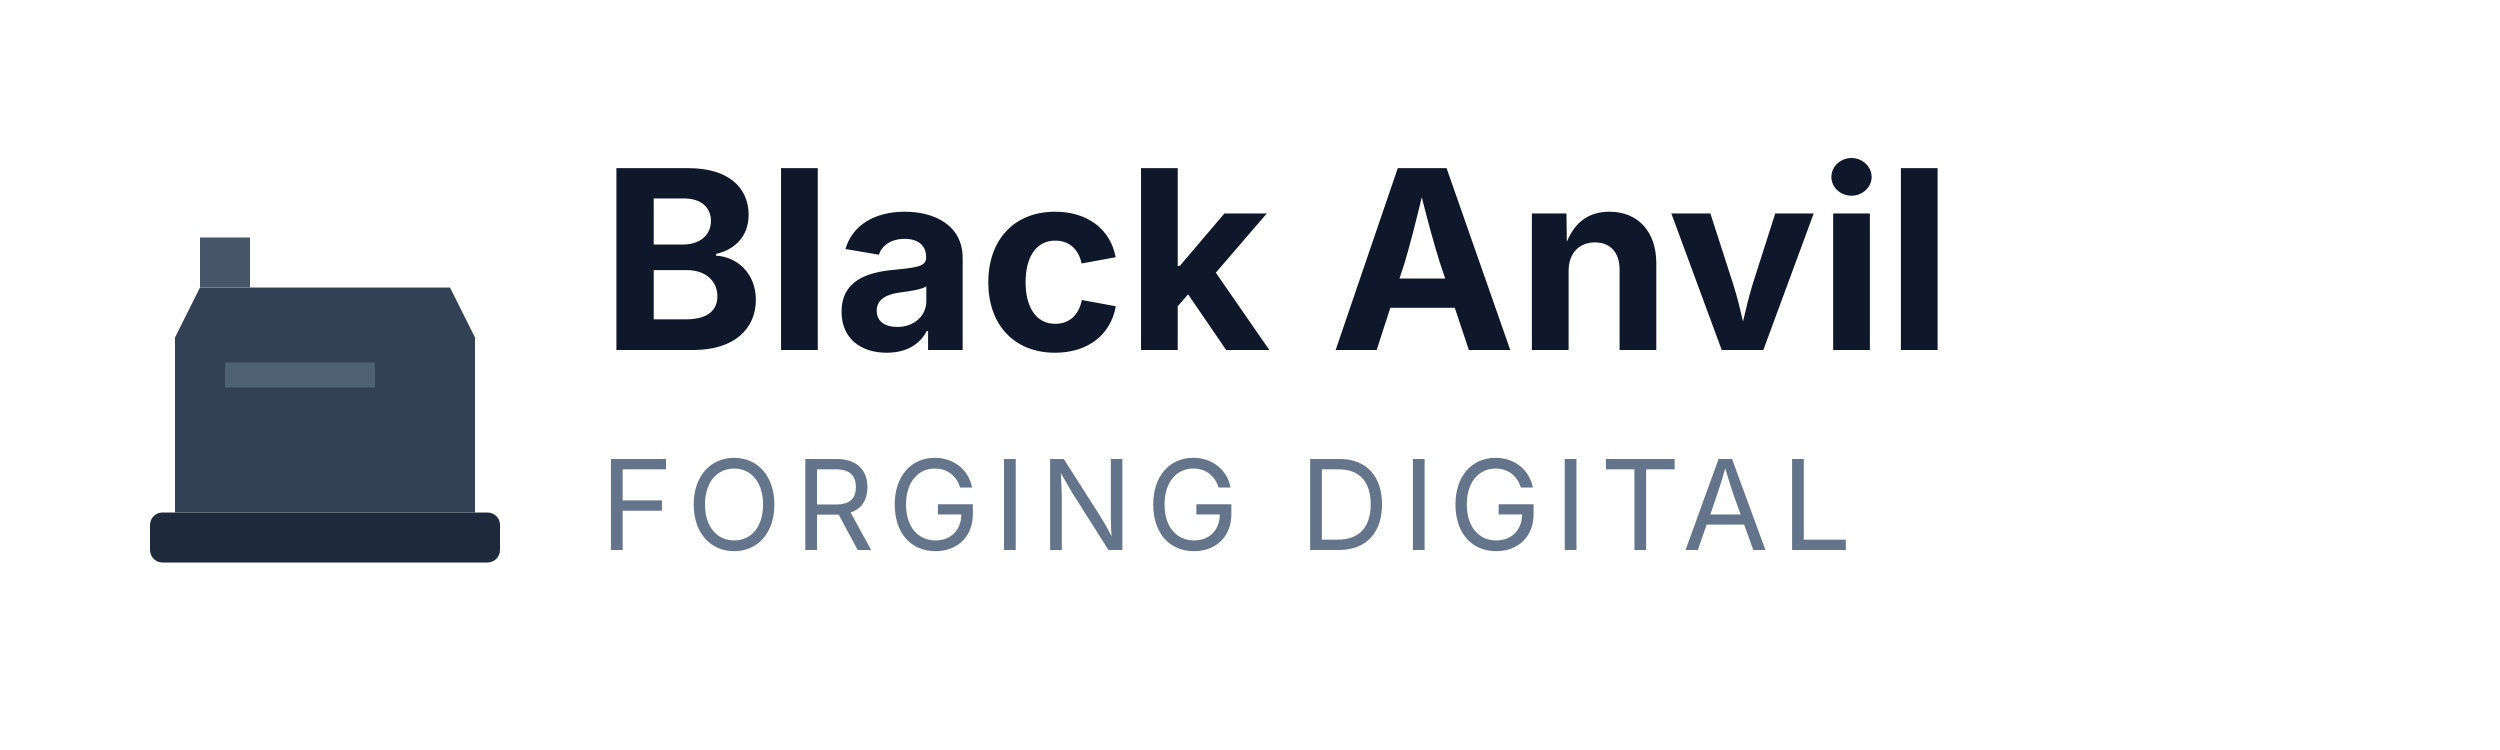
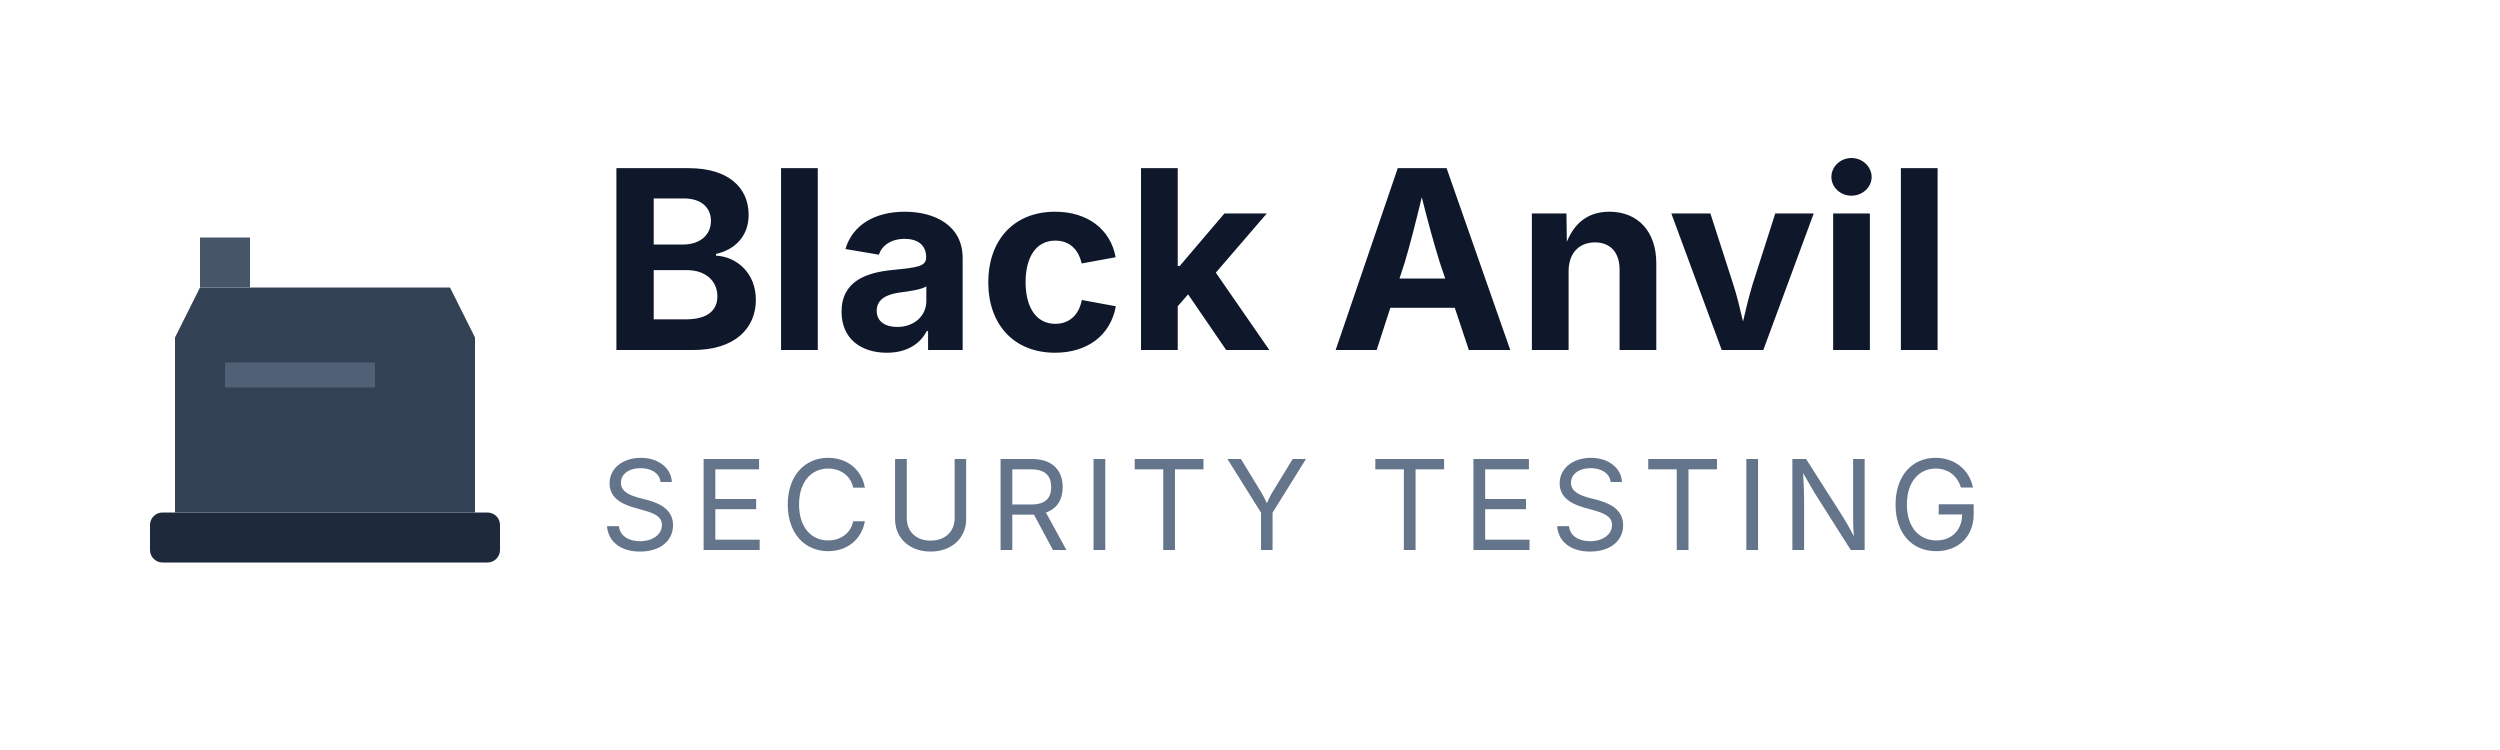
<svg xmlns="http://www.w3.org/2000/svg" width="200" height="60" viewBox="0 0 200 60" fill="none">
  <g transform="translate(10, 15)">
    <rect x="2" y="26" width="28" height="4" fill="#1e293b" rx="1" />
    <path d="M 4 12 L 4 26 L 28 26 L 28 12 L 26 8 L 6 8 Z" fill="#334155" />
    <path d="M 6 8 L 6 4 L 10 4 L 10 8 Z" fill="#475569" />
    <rect x="8" y="14" width="12" height="2" fill="#64748b" opacity="0.6" />
  </g>
  <text x="48" y="28" font-family="system-ui, -apple-system, sans-serif" font-size="20" font-weight="700" fill="#0f172a">
    Black Anvil
  </text>
  <text x="48" y="44" font-family="system-ui, -apple-system, sans-serif" font-size="10" font-weight="400" fill="#64748b" letter-spacing="1">
-     FORGING DIGITAL
+     SECURITY TESTING
  </text>
</svg>
